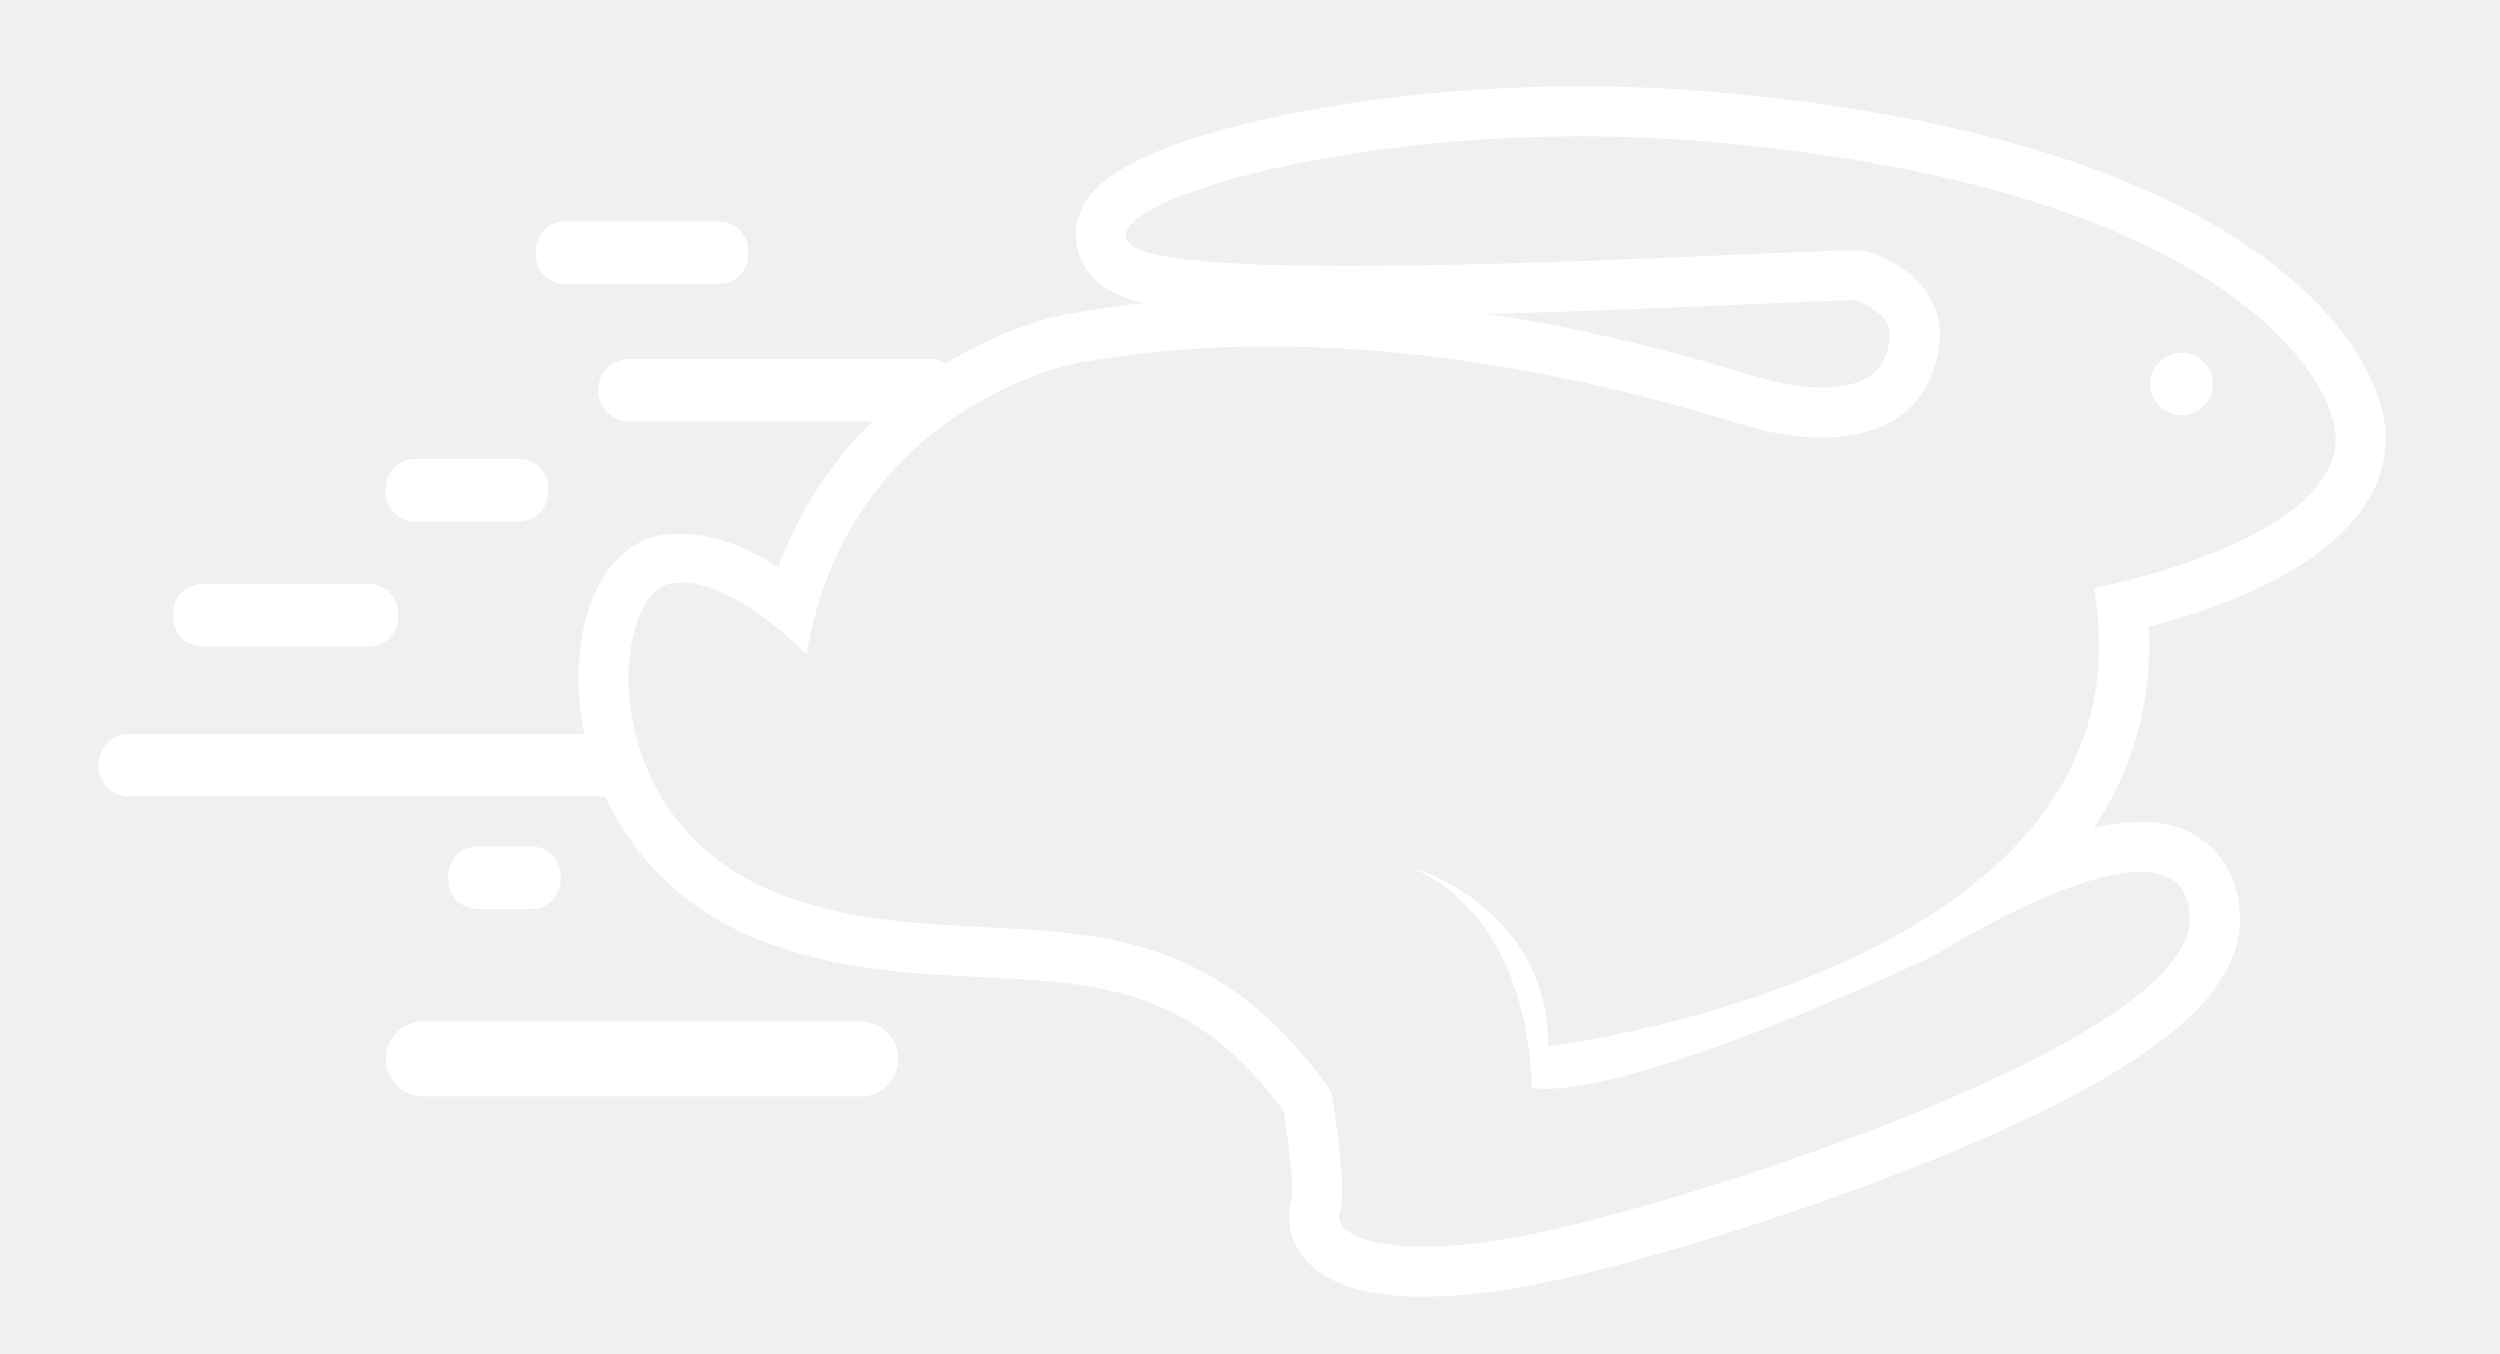
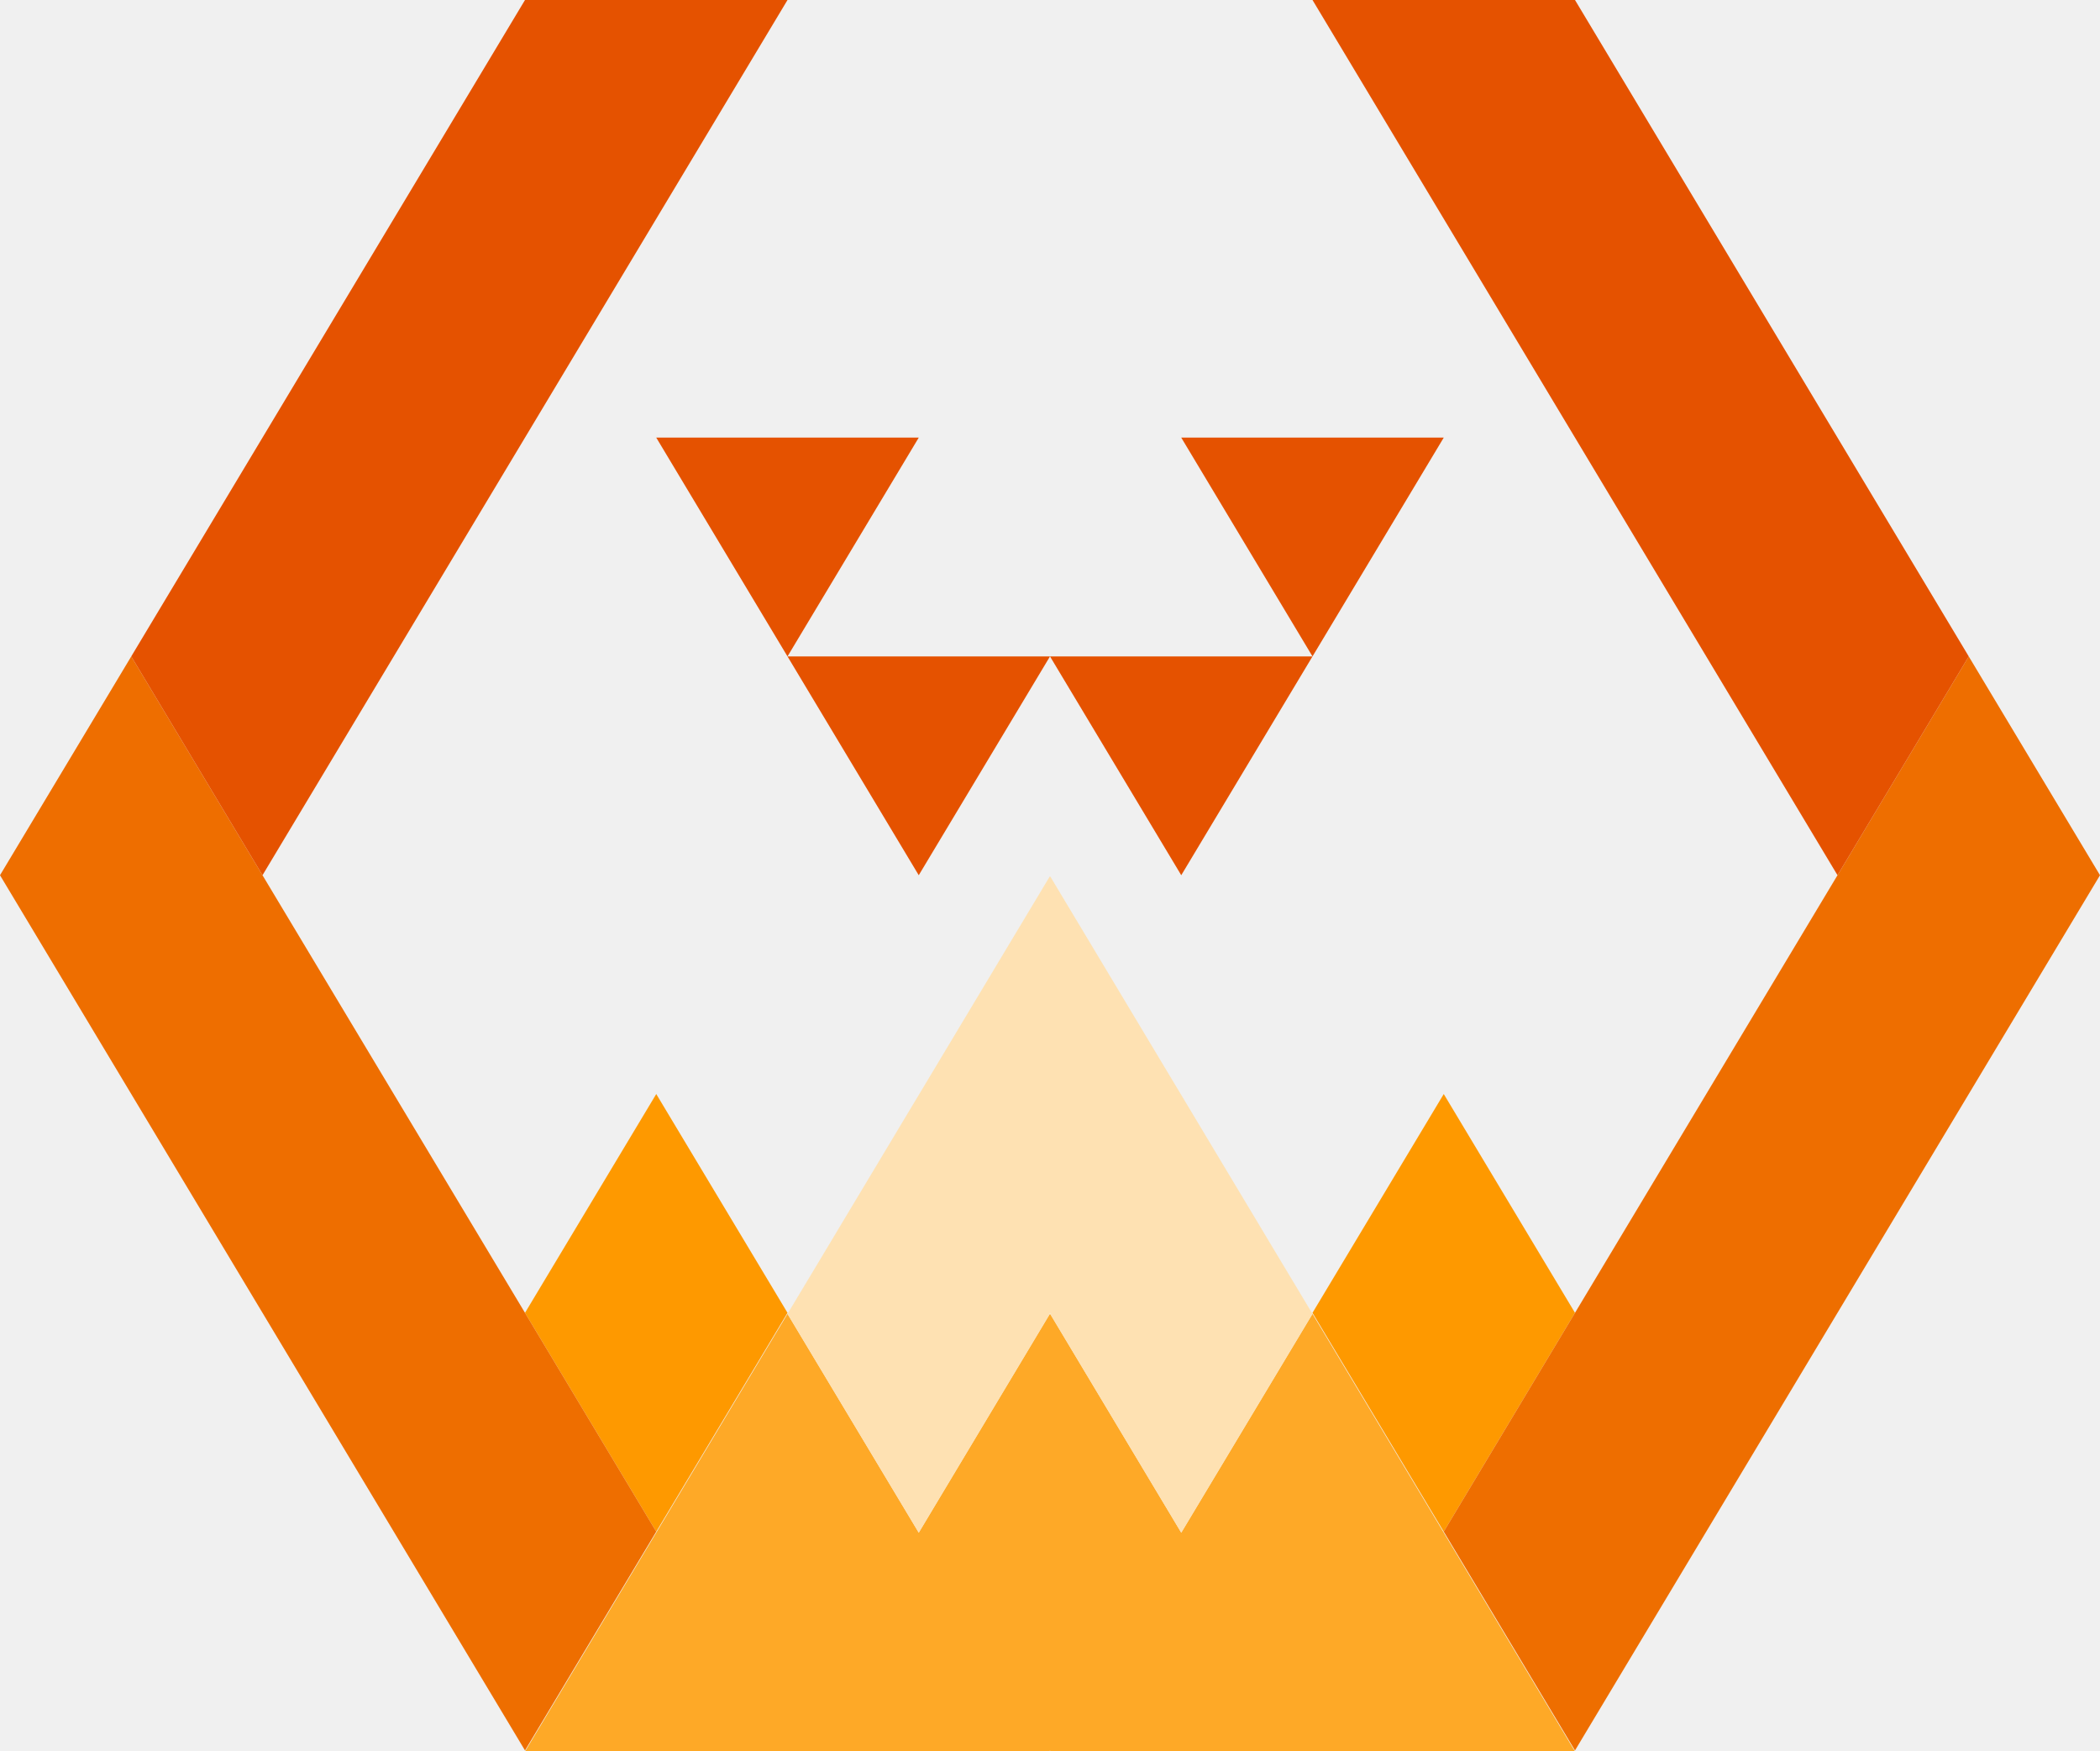
- <svg xmlns="http://www.w3.org/2000/svg" version="1.1" id="Layer_1" x="0px" y="0px" width="200px" height="108.286px" viewBox="0 0 200 108.286" style="enable-background:new 0 0 200 108.286;" xml:space="preserve">
-   <g>
-     <path style="fill:#FFFFFF;" d="M190.857,35.048c0-3.869-2.967-9.982-11.295-15.535c-9.594-6.396-23.729-10.473-42.014-12.116   c-3.623-0.326-7.348-0.491-11.072-0.491c-9.348,0-18.778,1.04-26.556,2.927c-11.756,2.854-13.567,6.028-13.831,8.475   c-0.117,1.079-0.066,4.666,5.396,5.938c-2.046,0.221-4.053,0.509-6.011,0.865c-2.619,0.476-6.18,1.743-9.806,3.982   c-0.383-0.237-0.83-0.38-1.312-0.38h-24c-1.381,0-2.5,1.119-2.5,2.5s1.119,2.5,2.5,2.5h19.425   c-3.024,2.986-5.735,6.818-7.522,11.668c-2.252-1.463-4.984-2.668-7.736-2.668h-0.002c-0.626,0-1.244,0.014-1.836,0.141   c-3.551,0.76-5.986,4.587-6.356,10.026c-0.128,1.879,0.016,3.854,0.421,5.833H10.357c-1.381,0-2.5,1.119-2.5,2.5s1.119,2.5,2.5,2.5   h38c0.014,0,0.026-0.004,0.04-0.004c2.299,4.949,6.54,9.406,13.1,11.778c5.934,2.146,11.55,2.414,16.982,2.68   c9.462,0.463,16.983,0.827,24.243,10.772c0.449,2.936,0.734,5.959,0.644,6.929c-0.479,1.463-0.249,3.035,0.649,4.362   c1.576,2.328,4.879,3.507,9.818,3.507c3.16,0,6.941-0.49,11.234-1.456c7.445-1.675,20.585-5.721,31.295-10.214   c16.004-6.713,23.043-12.519,22.825-18.826c-0.157-4.555-3.273-7.498-7.938-7.498c-1.166,0-2.436,0.188-3.746,0.502   c3.22-4.843,4.69-10.235,4.392-16.091C178.609,48.408,190.857,43.991,190.857,35.048z M167.524,47.048   c5.333,30.666-43.667,36.666-43.667,36.666c0-11.334-11-14.334-11-14.334c10,4.334,9.667,17.668,9.667,17.668   c0.329,0.041,0.685,0.061,1.065,0.061c8.895,0,31.268-10.729,31.268-10.729s10.479-6.636,16.393-6.636   c2.256,0,3.849,0.966,3.941,3.636c0.333,9.667-37.667,22-51,25c-4.375,0.984-7.779,1.358-10.357,1.358   c-5.281,0-7.091-1.571-6.643-2.69c0.666-1.667-0.667-9.668-0.667-9.668c-13-18.666-28-10-43.667-15.666s-14-24-9.333-25   c0.325-0.07,0.659-0.103,0.999-0.103c4.521,0.001,10.001,5.769,10.001,5.769c3.333-20,21.667-23.333,21.667-23.333   c5.226-0.95,10.422-1.333,15.422-1.333c19.553,0,36.059,5.87,39.244,6.667c1.307,0.327,3.039,0.618,4.852,0.618   c3.734,0,7.802-1.237,9.148-5.951c2-7-5.666-9-5.666-9c-0.107-0.018-0.336-0.026-0.675-0.026c-4.168,0-24.95,1.255-40.524,1.255   c-6.697,0-12.433-0.232-15.468-0.896c-9.354-2.046,9.229-9.475,33.952-9.475c3.469,0,7.064,0.146,10.715,0.475   c40.85,3.672,49.666,19,49.666,23.667C186.857,43.381,167.524,47.048,167.524,47.048z M119.096,25.115   c7.396-0.192,14.838-0.516,20.402-0.759c4.262-0.185,7.633-0.332,8.988-0.334c0.68,0.257,1.949,0.886,2.463,1.81   c0.189,0.34,0.402,0.929,0.062,2.117c-0.262,0.913-0.871,3.05-5.303,3.05c-1.643,0-3.137-0.312-3.881-0.498   c-0.358-0.09-1.079-0.305-1.914-0.554C136.242,28.852,128.662,26.591,119.096,25.115z" />
-     <circle style="fill:#FFFFFF;" cx="174.524" cy="30.714" r="2.5" />
-     <path style="fill:#FFFFFF;" d="M16.191,51.714h13.332c1.289,0,2.334-1.045,2.334-2.334v-0.332c0-1.289-1.045-2.334-2.334-2.334   H16.191c-1.289,0-2.334,1.045-2.334,2.334v0.332C13.857,50.669,14.902,51.714,16.191,51.714z" />
-     <path style="fill:#FFFFFF;" d="M68.857,81.714h-35c-1.656,0-3,1.343-3,3s1.344,3,3,3h35c1.656,0,3-1.343,3-3   S70.514,81.714,68.857,81.714z" />
-     <path style="fill:#FFFFFF;" d="M42.524,72.714c1.288,0,2.333-1.045,2.333-2.333v-0.334c0-1.288-1.045-2.333-2.333-2.333H38.19   c-1.288,0-2.333,1.045-2.333,2.333v0.334c0,1.288,1.045,2.333,2.333,2.333H42.524z" />
-     <path style="fill:#FFFFFF;" d="M33.191,41.714h8.332c1.289,0,2.334-1.045,2.334-2.334v-0.332c0-1.289-1.045-2.334-2.334-2.334   h-8.332c-1.289,0-2.334,1.045-2.334,2.334v0.332C30.857,40.669,31.902,41.714,33.191,41.714z" />
-     <path style="fill:#FFFFFF;" d="M45.191,22.714h12.332c1.289,0,2.334-1.045,2.334-2.333v-0.334c0-1.288-1.045-2.333-2.334-2.333   H45.191c-1.289,0-2.334,1.045-2.334,2.333v0.334C42.857,21.669,43.902,22.714,45.191,22.714z" />
+ <svg xmlns="http://www.w3.org/2000/svg" xmlns:xlink="http://www.w3.org/1999/xlink" version="1.1" preserveAspectRatio="none" x="0px" y="0px" width="300px" height="250px" viewBox="0 0 300 250">
+   <defs>
+     <g id="Layer0_0_FILL">
+       <path fill="#FEA927" stroke="none" d=" M 150.05 187.7 L 149.95 187.7 131.25 218.9 112.5 187.65 75 250.15 149.95 250.15 149.95 250.05 150.05 250.05 150.05 250.15 225 250.15 187.5 187.65 168.75 218.9 150.05 187.7 Z" />
+       <path fill="#FEE1B2" stroke="none" d=" M 150.05 125.2 L 149.95 125.2 112.5 187.65 131.25 218.9 149.95 187.7 149.95 187.55 150.05 187.55 150.05 187.7 168.75 218.9 187.5 187.65 150.05 125.2 Z" />
+       <path fill="#FE9900" stroke="none" d=" M 112.5 187.5 L 93.75 156.25 75 187.5 93.75 218.75 112.5 187.5 M 225 187.5 L 206.25 156.25 187.5 187.5 206.25 218.75 225 187.5 Z" />
+       <path fill="#EE6E00" stroke="none" d=" M 75 187.5 L 37.5 125 18.75 93.75 0 125 75 250 93.75 218.75 75 187.5 M 262.5 125 L 225 187.5 206.25 218.75 225 250 300 125 281.25 93.75 262.5 125 Z" />
+       <path fill="#E55200" stroke="none" d=" M 75 0 L 18.75 93.75 37.5 125 112.5 0 75 0 M 225 0 L 187.5 0 262.5 125 281.25 93.75 225 0 M 150 93.75 L 112.5 93.75 131.25 125 150 93.75 M 93.75 62.5 L 112.5 93.75 131.25 62.5 93.75 62.5 M 168.75 125 L 187.5 93.75 150 93.75 168.75 125 M 168.75 62.5 L 187.5 93.75 206.25 62.5 168.75 62.5 Z" />
+     </g>
+   </defs>
+   <g transform="matrix( 1, 0, 0, 1, 0,0) ">
+     <use xlink:href="#Layer0_0_FILL" />
  </g>
</svg>
